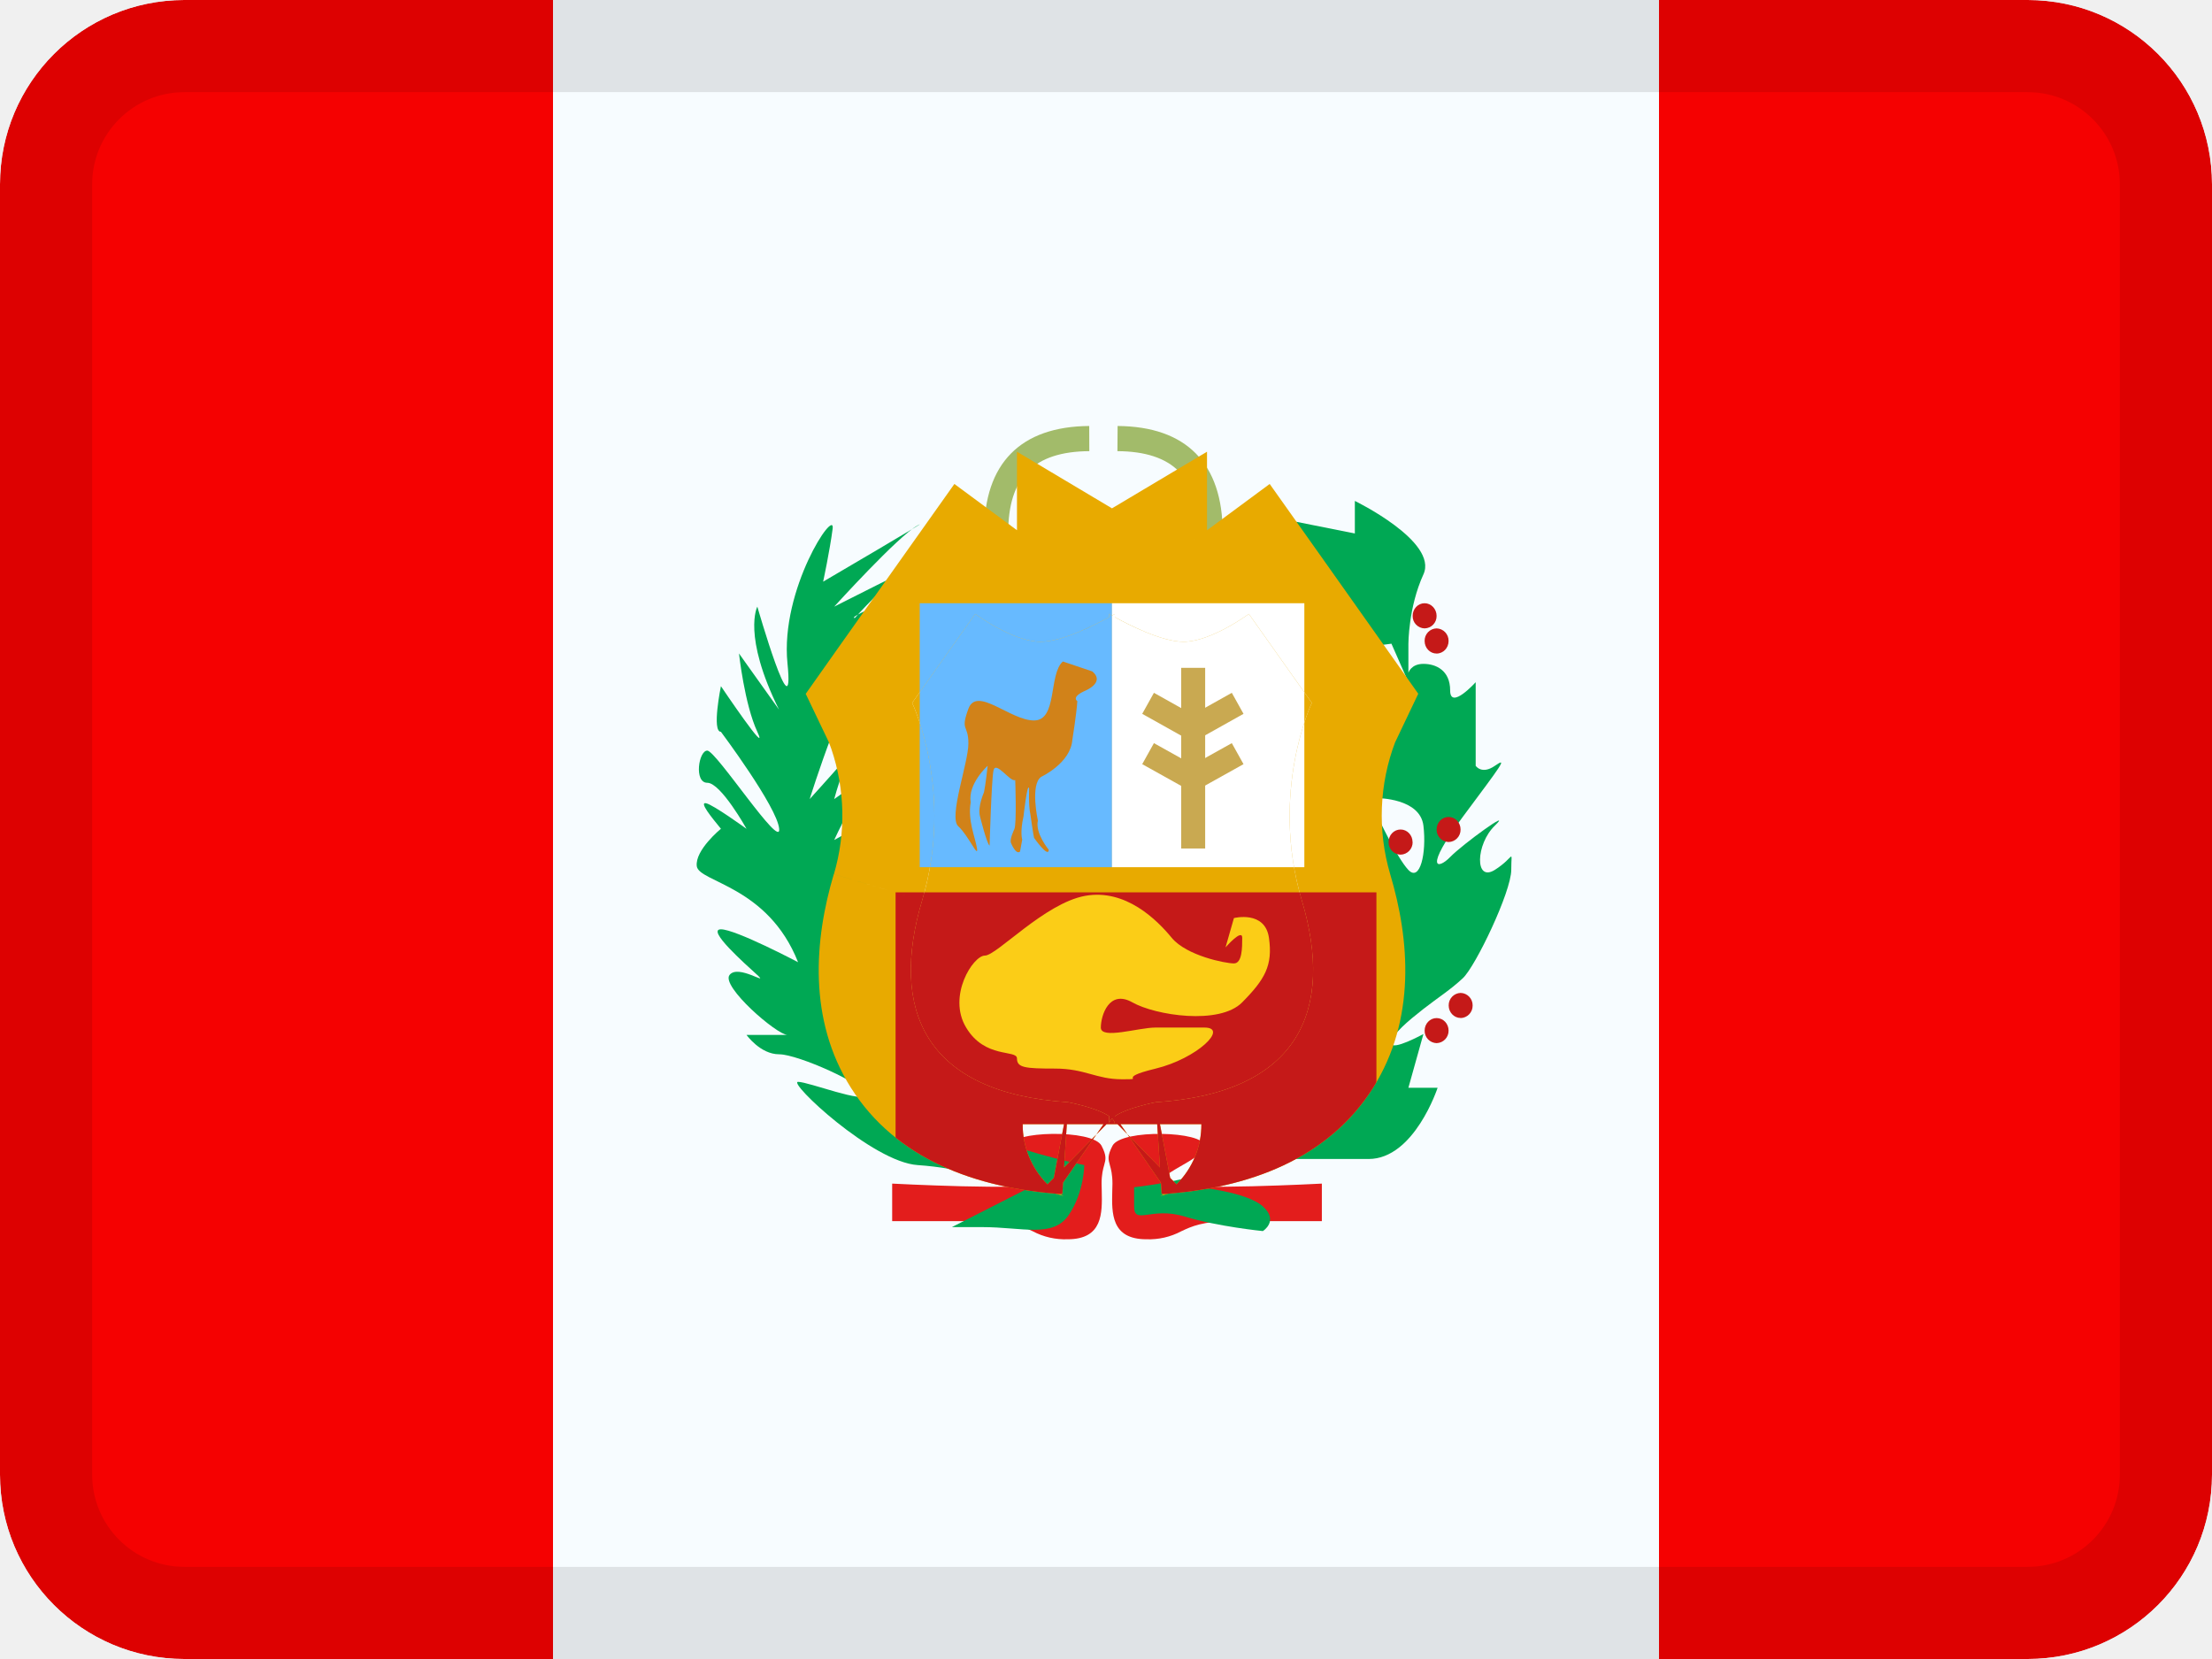
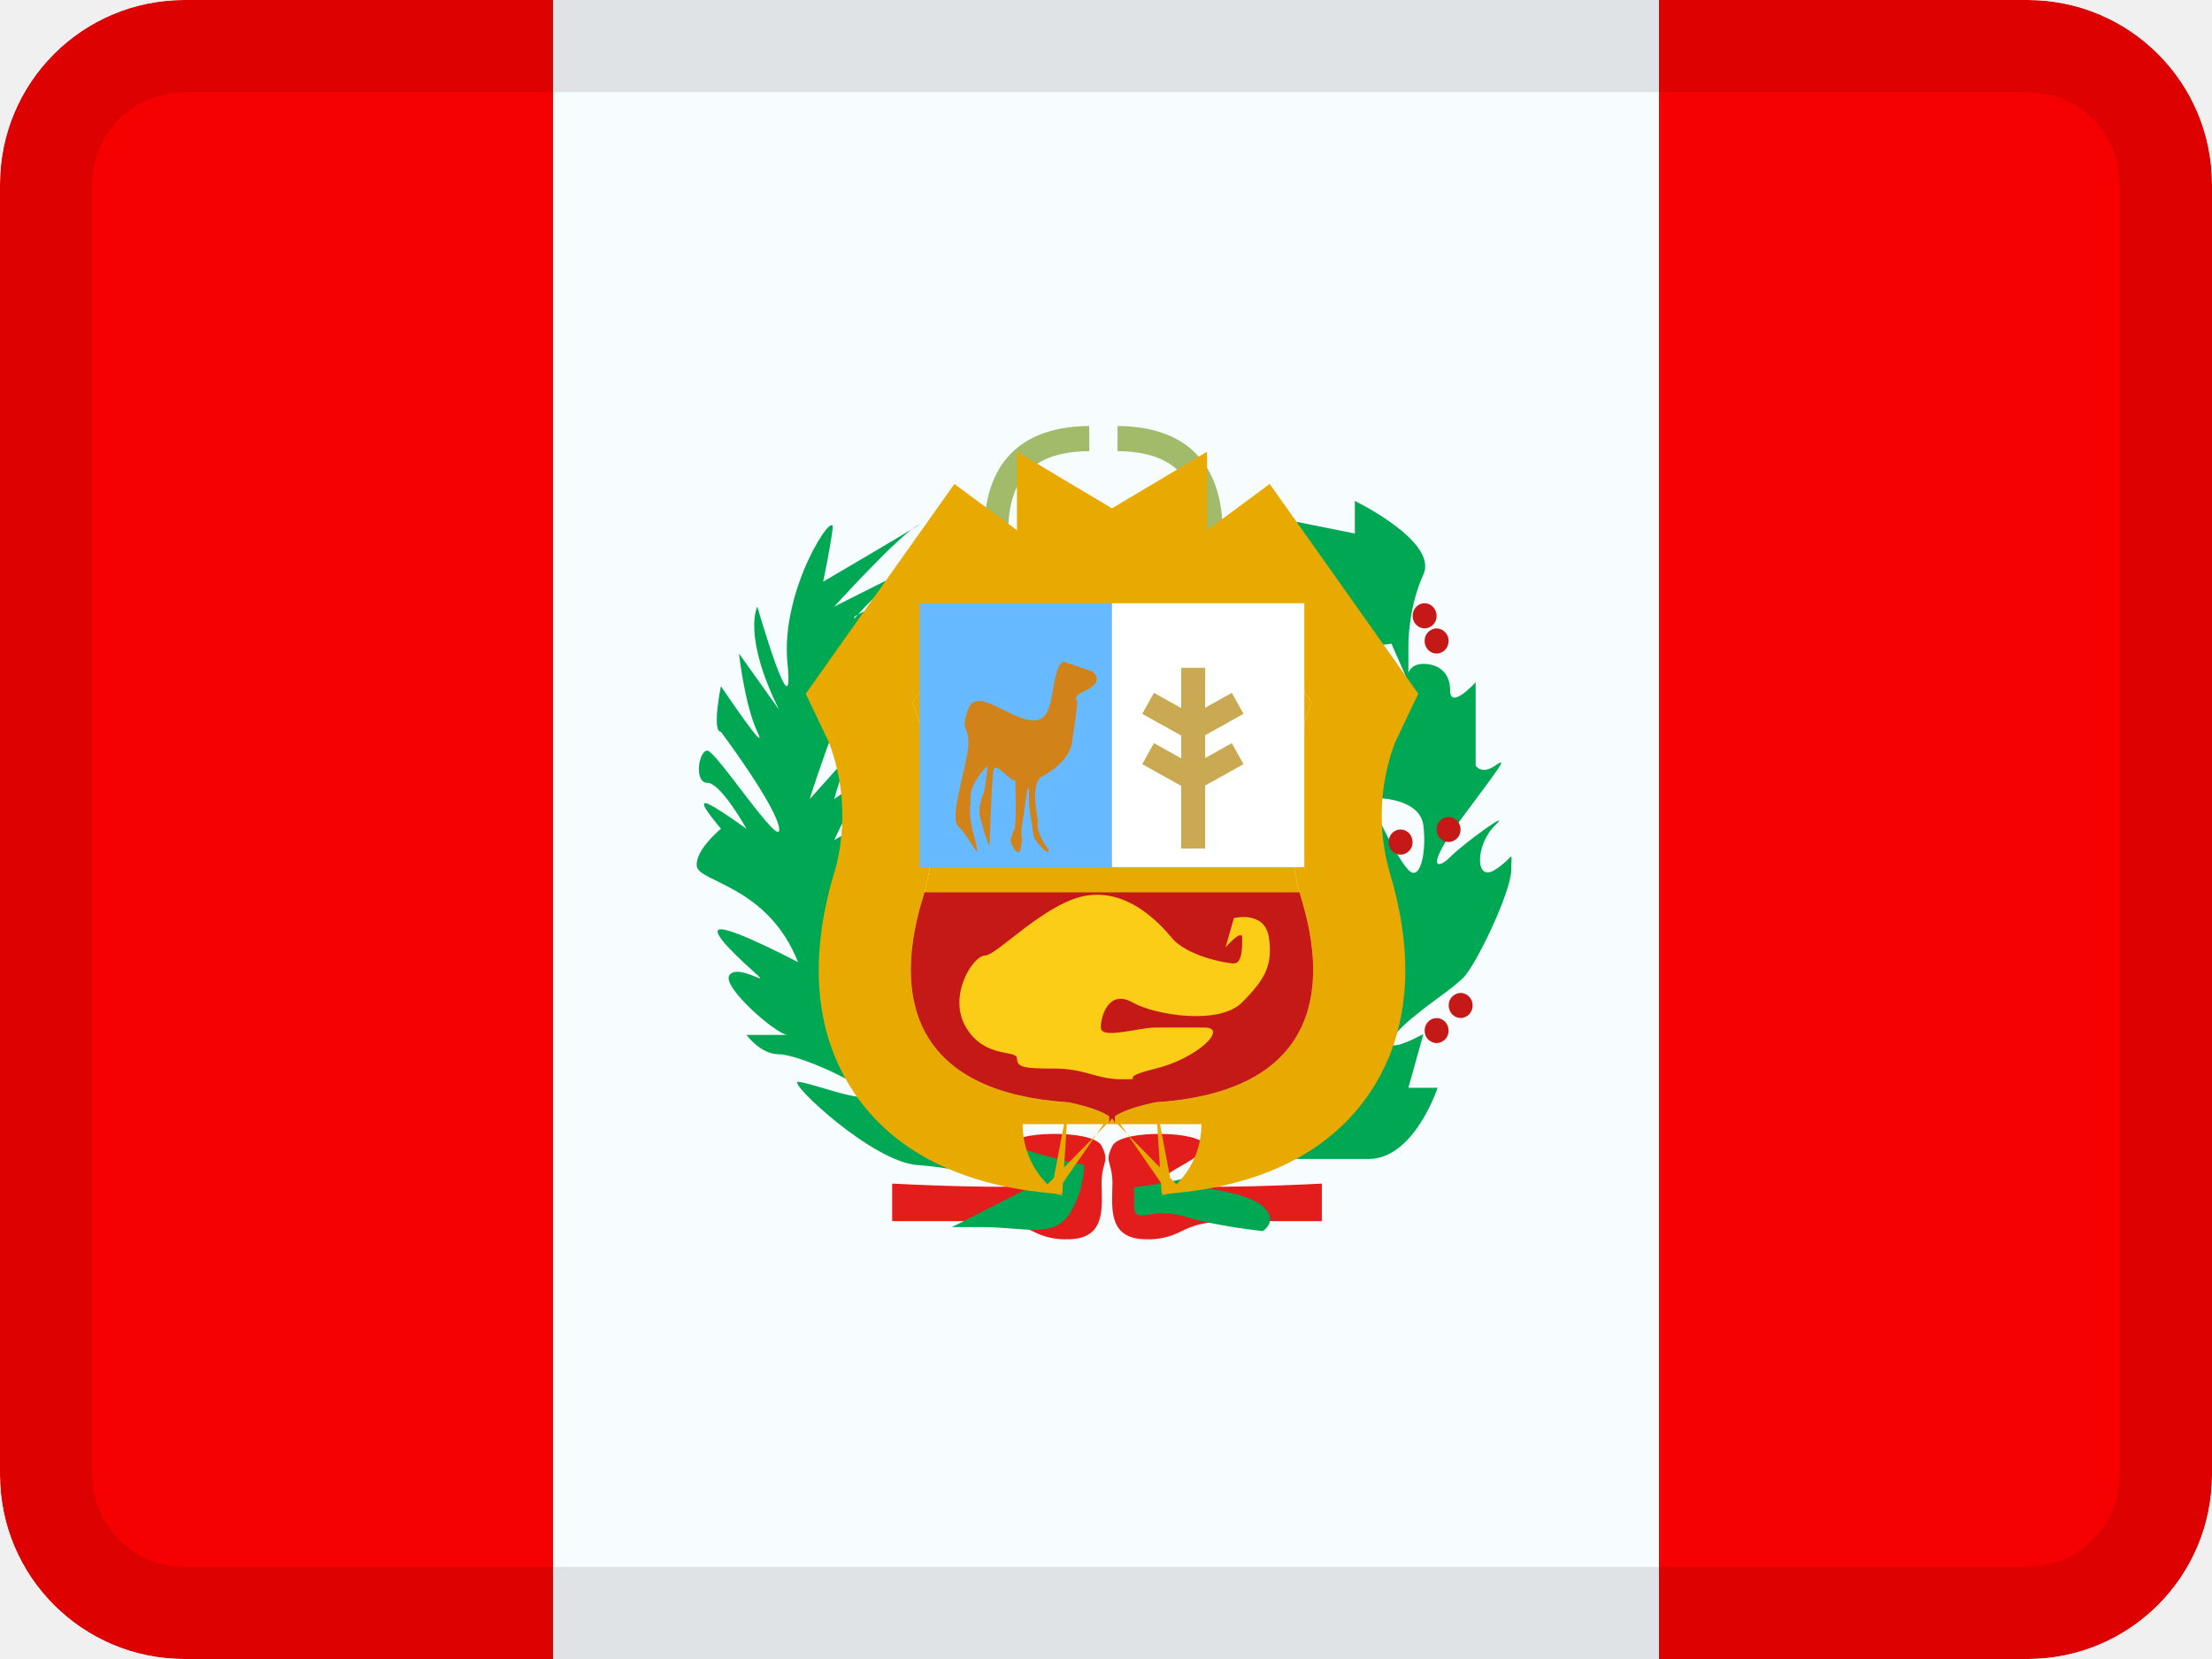
<svg xmlns="http://www.w3.org/2000/svg" fill="none" viewBox="0 0 24 18">
  <g clip-path="url(#a)">
    <mask id="b" width="24" height="18" x="0" y="0" maskUnits="userSpaceOnUse" style="mask-type:luminance">
      <path fill="#fff" d="M0 0h24v18H0z" />
    </mask>
    <g mask="url(#b)">
      <path fill="#F7FCFF" fill-rule="evenodd" d="M6 0h12.75v18H6V0Z" clip-rule="evenodd" />
      <path fill="#F50101" fill-rule="evenodd" d="M18 0h6v18h-6V0ZM0 0h6v18H0V0Z" clip-rule="evenodd" />
      <path fill="#A2BB6A" d="m11.806 6.559.025.271c-.749.076-1.153-.29-1.153-1.05 0-.753.396-1.153 1.14-1.158l.001.273c-.603.004-.88.285-.88.886 0 .595.269.838.867.778Zm.332 0-.025.271c.749.076 1.153-.29 1.153-1.05 0-.753-.396-1.153-1.14-1.158l-.002.273c.603.004.881.285.881.886 0 .595-.269.838-.867.778Z" />
      <path fill="#E31D1C" fill-rule="evenodd" d="M11.355 12.842c-.216.077-1.675 0-1.675 0v.407h.968c.322 0 .445.057.557.11a.749.749 0 0 0 .379.087c.382 0 .375-.285.37-.522l-.002-.082c0-.1.016-.157.028-.2.018-.064.028-.101-.028-.21-.095-.185-.996-.16-.996 0 0 .075.136.153.258.223.137.079.255.146.14.187Zm1.312 0c.215.077 1.675 0 1.675 0v.407h-.968c-.323 0-.445.057-.557.11a.749.749 0 0 1-.379.087c-.383 0-.376-.285-.37-.522l.002-.082c0-.1-.016-.157-.028-.2-.018-.064-.028-.101.028-.21.095-.185.996-.16.996 0 0 .075-.137.153-.259.223-.136.079-.254.146-.14.187Z" clip-rule="evenodd" />
      <path fill="#00A854" fill-rule="evenodd" d="M12.305 12.881s1.14-.113 1.397-.524c.258-.41.687-1.112.838-1.282.15-.17.16.243.16.243s.25.353.25-.099c0-.451-.178-.136-.41-.815-.233-.68-.364-1.346-.298-1.447.065-.1.22.101.22 0V8.66l.238.298.25-.094s.204.439.33.574c.127.136.2-.182.164-.48-.037-.298-.495-.298-.495-.298s-.585-.316-.585-.448.253-.092.253-.092l-.077-.41s.209.249.31.125c.1-.125-.15-.343-.15-.343h.397V7.3l.184.102-.184-.418s-.537.08-.635 0c-.098-.081-.405-.397-.405-.397v-.15h-.178l.178-.3V5.66l.643.128v-.353s.907.441.744.797c-.163.356-.163.753-.163.753V7.3s.027-.097.163-.097.29.07.29.288c0 .218.277-.089.277-.089v.907s.066.099.208 0c.142-.098.08-.021-.348.554-.427.574-.273.576-.136.435.136-.14.691-.541.484-.34-.208.2-.221.619 0 .48.221-.14.178-.239.178 0 0 .238-.389 1.05-.526 1.176-.136.127-.264.206-.427.333-.163.128-.347.279-.347.37 0 .092.347-.098.347-.098l-.163.583h.317s-.253.773-.749.773h-.97c-.1 0-.55.212-.55.212l-.33.094s.526.05.703.208c.177.158 0 .268 0 .268s-.486-.048-.85-.158c-.362-.11-.547.098-.547-.11v-.208Z" clip-rule="evenodd" />
      <path fill="#C51918" fill-rule="evenodd" d="M15.587 6.682a.133.133 0 0 1-.13.136.133.133 0 0 1-.13-.136c0-.075.057-.137.13-.137.071 0 .13.062.13.137Zm-.652.545a.134.134 0 0 1-.13.137.133.133 0 0 1-.131-.137c0-.075.058-.136.13-.136.072 0 .13.061.13.136Zm.652-.136c.072 0 .13-.061.13-.136a.134.134 0 0 0-.13-.137.133.133 0 0 0-.13.137c0 .075.058.136.13.136Zm-.26 2.045a.134.134 0 0 1-.131.137.133.133 0 0 1-.13-.137c0-.075.058-.136.13-.136.072 0 .13.061.13.136Zm-.653 1.773c.072 0 .13-.06.13-.136a.133.133 0 0 0-.13-.137.133.133 0 0 0-.13.137c0 .075.058.136.13.136Zm1.043.273a.134.134 0 0 1-.13.136.134.134 0 0 1-.13-.136c0-.075.058-.136.13-.136.072 0 .13.06.13.136Zm.13-.136a.134.134 0 0 0 .131-.137.134.134 0 0 0-.13-.136.134.134 0 0 0-.13.136c0 .075.058.136.13.136Zm0-2.046a.133.133 0 0 1-.13.136.134.134 0 0 1-.13-.136c0-.075.058-.136.13-.136.072 0 .13.06.13.136Z" clip-rule="evenodd" />
      <path fill="#00A854" fill-rule="evenodd" d="M11.764 12.641s-2.073-.41-2.186-1.203c-.113-.793-.112-1.637-.112-1.637l-.192.516s-.01-.702.385-1.203c.394-.5-.493.332-.493.332s.449-.708.636-.776c.187-.067-.751.444-.751.444s.268-.594.477-.762c.21-.168-.477.318-.477.318s.155-.59.34-.73c.187-.14-.606.73-.606.73s.418-1.346.654-1.472c.235-.126-.388.247-.388.247s.382-.576.724-.863c.342-.286-.619.123-.5.123 0 0 .347-.393.546-.504.2-.11-.77.381-.77.381s.696-.768.905-.881c.209-.113-1.025.61-1.025.61s.072-.335.103-.574c.031-.24-.571.656-.49 1.46.082.806-.327-.615-.327-.615s-.165.309.235 1.117l-.434-.609s.06.552.199.85c.139.298-.395-.495-.395-.495s-.102.495 0 .495c0 0 .61.815.632 1.052.023.238-.685-.848-.78-.848-.094 0-.146.349 0 .349.148 0 .426.5.426.5s-.362-.263-.44-.278c-.077-.015.062.155.162.277 0 0-.283.231-.262.406.022.175.772.212 1.099 1.042 0 0-.676-.357-.837-.357-.161 0 .26.373.395.496.135.124-.209-.123-.302 0-.093.124.515.65.63.65H8.1s.149.21.354.21.938.329.938.435c0 .107-.618-.136-.733-.136-.115 0 .807.87 1.297.903.49.033.799.165 1.01.165h.36l-.998.508h.332c.433 0 .764.12.934-.129.17-.248.17-.544.17-.544Z" clip-rule="evenodd" />
      <mask id="c" width="8" height="9" x="7.883" y="4.661" fill="#000" maskUnits="userSpaceOnUse">
        <path fill="#fff" d="M7.883 4.661h8v9h-8z" />
        <path fill-rule="evenodd" d="m12.065 6.68.031-.019v.035c.145.08.508.267.745.267.3 0 .709-.302.709-.302l.683.965s-.46.965-.108 2.144c.352 1.179-.019 2.088-1.585 2.189 0 0-.308.058-.444.152v.086c0-.021-.011-.042-.03-.061-.02.02-.032.04-.032.061v-.086c-.135-.094-.444-.152-.444-.152-1.566-.101-1.937-1.01-1.585-2.19.353-1.178-.108-2.143-.108-2.143l.684-.965s.408.302.709.302c.236 0 .6-.187.744-.267v-.035l.031.018Z" clip-rule="evenodd" />
      </mask>
      <path fill="#E8AA00" fill-rule="evenodd" d="m12.065 6.68.031-.019v.035c.145.08.508.267.745.267.3 0 .709-.302.709-.302l.683.965s-.46.965-.108 2.144c.352 1.179-.019 2.088-1.585 2.189 0 0-.308.058-.444.152v.086c0-.021-.011-.042-.03-.061-.02.02-.032.04-.032.061v-.086c-.135-.094-.444-.152-.444-.152-1.566-.101-1.937-1.01-1.585-2.19.353-1.178-.108-2.143-.108-2.143l.684-.965s.408.302.709.302c.236 0 .6-.187.744-.267v-.035l.031.018Z" clip-rule="evenodd" />
      <path fill="#E8AA00" d="M12.096 6.661h1v-1.76l-1.512.901.512.86Zm-.03.018-.494.87.493.28.493-.28-.493-.87Zm.03.017h-1v.59l.517.286.483-.876Zm.745.267v-1 1Zm.709-.302.816-.578-.59-.832-.82.606.594.804Zm.683.965.903.43.252-.529-.339-.479-.816.578Zm-.108 2.144.958-.287-.958.287Zm-1.585 2.189-.064-.998-.062.004-.06.011.186.982Zm-.444.152-.568-.823-.432.298v.525h1Zm-.03.025.7-.714-.7-.687-.701.687.7.714Zm-.032-.025h1v-.525l-.431-.298-.569.823Zm-.444-.152.187-.983-.06-.011-.063-.004-.064.998Zm-1.585-2.19-.958-.286.958.287Zm-.108-2.143-.816-.578-.339.48.253.529.902-.43Zm.684-.965.594-.804-.82-.606-.59.832.816.578Zm.709.302v-1 1Zm.744-.267.483.876.517-.285v-.59h-1Zm0-.035.512-.859-1.512-.901v1.76h1Zm.062 0-.512-.859h.001l.001-.001h-.001a.958.958 0 0 1-.013.008l.986 1.74.033-.019.011-.006.004-.002.001-.001h.001l-.512-.86Zm1 .035v-.035h-2v.035h2Zm-1.483.876c.09.05.254.136.443.213.156.064.46.178.785.178v-2c.061 0 .088.01.064.004a.839.839 0 0 1-.093-.033 2.366 2.366 0 0 1-.233-.113l-.966 1.751Zm1.228.39c.417 0 .785-.185.942-.27a3.393 3.393 0 0 0 .323-.2l.024-.016.008-.006a.094.094 0 0 0 .003-.003h.002v-.001l-.593-.805-.594-.804v-.001h.001l.002-.002h.001l-.003.002a1.198 1.198 0 0 1-.21.116c-.023.008.014-.01.094-.01v2Zm-.107-.723.683.965 1.632-1.156-.683-.965-1.633 1.156Zm1.499.387-.903-.43v.002a.803.803 0 0 0-.005.011l-.01.02a2.337 2.337 0 0 0-.093.24 4.249 4.249 0 0 0-.055 2.587l1.916-.573a2.249 2.249 0 0 1 .056-1.435l-.001.004-.001.002v.001l-.001.001-.903-.43Zm-1.066 2.43c.139.465.061.644.04.679-.006.007-.113.186-.731.226l.128 1.995c.949-.06 1.81-.387 2.294-1.154.466-.74.399-1.604.185-2.319l-1.916.573Zm-.627 1.903-.187-.983h-.004a1.958 1.958 0 0 0-.822.311l1.138 1.646c-.059.041-.097.053-.08.046a1.405 1.405 0 0 1 .145-.04v.002h-.003l-.187-.982Zm.556.238v-.086h-2v.086h2Zm-1.731.653a.915.915 0 0 1-.269-.653h2c0-.4-.215-.662-.33-.775l-1.401 1.428Zm0-1.428c-.116.113-.33.375-.33.775h2a.915.915 0 0 1-.27.653l-1.4-1.428Zm1.67.775v-.086h-2v.086h2Zm-1.445-.238-.187.982H11.4h.002a.998.998 0 0 1 .142.038c.017.007-.02-.005-.08-.046l1.138-1.645a1.957 1.957 0 0 0-.572-.251 3.341 3.341 0 0 0-.25-.06h-.003l-.188.982ZM9.047 9.483c-.213.715-.281 1.58.186 2.32.484.766 1.345 1.092 2.293 1.153l.129-1.995c-.618-.04-.726-.219-.731-.226-.022-.035-.1-.214.04-.679l-1.917-.572Zm.85-1.857a130.413 130.413 0 0 1-.903.428l-.002-.002-.001-.004a.376.376 0 0 1-.002-.003l.004.008.026.07a2.248 2.248 0 0 1 .029 1.361l1.915.572a4.248 4.248 0 0 0-.148-2.827l-.009-.02a.803.803 0 0 0-.005-.01v-.002c-.001-.001-.001-.001-.904.43Zm-.132-1.543-.684.965 1.632 1.156.684-.965-1.632-1.156Zm1.525-.12c.08 0 .117.017.093.01a1.347 1.347 0 0 1-.212-.118h.002v.001h.001l-.593.805-.594.805.002.001.003.003.009.006.024.017a2.921 2.921 0 0 0 .322.199c.158.085.525.27.943.27v-2Zm.261-.142c-.055.03-.145.077-.233.113a.839.839 0 0 1-.093.033c-.023.006.003-.004.065-.004v2c.325 0 .628-.114.785-.178.188-.077.353-.164.442-.213l-.966-1.751Zm1.483.875v-.035h-2v.035h2Zm-1-.035-.512.86h.003l.003.003.01.006.034.02.986-1.74-.013-.008a.03.03 0 0 0-.001-.001h.001v.001h.001l-.512.86Z" mask="url(#c)" />
-       <mask id="e" width="8" height="9" x="8" y="4" maskUnits="userSpaceOnUse" style="mask-type:luminance">
-         <mask id="d" width="8" height="9" x="7.883" y="4.661" fill="#000" maskUnits="userSpaceOnUse">
-           <path fill="#fff" d="M7.883 4.661h8v9h-8z" />
-           <path fill-rule="evenodd" d="m12.065 6.68.031-.019v.035c.145.08.508.267.745.267.3 0 .709-.302.709-.302l.683.965s-.46.965-.108 2.144c.352 1.179-.019 2.088-1.585 2.189 0 0-.308.058-.444.152v.086c0-.021-.011-.042-.03-.061-.02.02-.032.04-.032.061v-.086c-.135-.094-.444-.152-.444-.152-1.566-.101-1.937-1.01-1.585-2.19.353-1.178-.108-2.143-.108-2.143l.684-.965s.408.302.709.302c.236 0 .6-.187.744-.267v-.035l.031.018Z" clip-rule="evenodd" />
-         </mask>
-         <path fill="#fff" fill-rule="evenodd" d="m12.065 6.68.031-.019v.035c.145.08.508.267.745.267.3 0 .709-.302.709-.302l.683.965s-.46.965-.108 2.144c.352 1.179-.019 2.088-1.585 2.189 0 0-.308.058-.444.152v.086c0-.021-.011-.042-.03-.061-.02.02-.032.04-.032.061v-.086c-.135-.094-.444-.152-.444-.152-1.566-.101-1.937-1.01-1.585-2.19.353-1.178-.108-2.143-.108-2.143l.684-.965s.408.302.709.302c.236 0 .6-.187.744-.267v-.035l.031.018Z" clip-rule="evenodd" />
-         <path fill="#fff" d="M12.096 6.661h1v-1.76l-1.512.901.512.86Zm-.03.018-.494.87.493.28.493-.28-.493-.87Zm.03.017h-1v.59l.517.286.483-.876Zm.745.267v-1 1Zm.709-.302.816-.578-.59-.832-.82.606.594.804Zm.683.965.903.43.252-.529-.339-.479-.816.578Zm-.108 2.144.958-.287-.958.287Zm-1.585 2.189-.064-.998-.062.004-.06.011.186.982Zm-.444.152-.568-.823-.432.298v.525h1Zm-.03.025.7-.714-.7-.687-.701.687.7.714Zm-.032-.025h1v-.525l-.431-.298-.569.823Zm-.444-.152.187-.983-.06-.011-.063-.004-.064.998Zm-1.585-2.19-.958-.286.958.287Zm-.108-2.143-.816-.578-.339.48.253.529.902-.43Zm.684-.965.594-.804-.82-.606-.59.832.816.578Zm.709.302v-1 1Zm.744-.267.483.876.517-.285v-.59h-1Zm0-.035.512-.859-1.512-.901v1.76h1Zm.062 0-.512-.859h.001l.001-.001h-.001a.958.958 0 0 1-.013.008l.986 1.74.033-.019.011-.006.004-.002.001-.001h.001l-.512-.86Zm1 .035v-.035h-2v.035h2Zm-1.483.876c.09.05.254.136.443.213.156.064.46.178.785.178v-2c.061 0 .088.01.064.004a.839.839 0 0 1-.093-.033 2.366 2.366 0 0 1-.233-.113l-.966 1.751Zm1.228.39c.417 0 .785-.185.942-.27a3.393 3.393 0 0 0 .323-.2l.024-.016.008-.006a.094.094 0 0 0 .003-.003h.002v-.001l-.593-.805-.594-.804v-.001h.001l.002-.002h.001l-.003.002a1.198 1.198 0 0 1-.21.116c-.023.008.014-.01.094-.01v2Zm-.107-.723.683.965 1.632-1.156-.683-.965-1.633 1.156Zm1.499.387-.903-.43v.002a.803.803 0 0 0-.005.011l-.01.02a2.337 2.337 0 0 0-.093.24 4.249 4.249 0 0 0-.055 2.587l1.916-.573a2.249 2.249 0 0 1 .056-1.435l-.001.004-.001.002v.001l-.001.001-.903-.43Zm-1.066 2.43c.139.465.061.644.04.679-.006.007-.113.186-.731.226l.128 1.995c.949-.06 1.81-.387 2.294-1.154.466-.74.399-1.604.185-2.319l-1.916.573Zm-.627 1.903-.187-.983h-.004a1.958 1.958 0 0 0-.822.311l1.138 1.646c-.059.041-.097.053-.08.046a1.405 1.405 0 0 1 .145-.04v.002h-.003l-.187-.982Zm.556.238v-.086h-2v.086h2Zm-1.731.653a.915.915 0 0 1-.269-.653h2c0-.4-.215-.662-.33-.775l-1.401 1.428Zm0-1.428c-.116.113-.33.375-.33.775h2a.915.915 0 0 1-.27.653l-1.4-1.428Zm1.67.775v-.086h-2v.086h2Zm-1.445-.238-.187.982H11.4h.002a.998.998 0 0 1 .142.038c.017.007-.02-.005-.08-.046l1.138-1.645a1.957 1.957 0 0 0-.572-.251 3.341 3.341 0 0 0-.25-.06h-.003l-.188.982ZM9.047 9.483c-.213.715-.281 1.58.186 2.32.484.766 1.345 1.092 2.293 1.153l.129-1.995c-.618-.04-.726-.219-.731-.226-.022-.035-.1-.214.04-.679l-1.917-.572Zm.85-1.857a130.413 130.413 0 0 1-.903.428l-.002-.002-.001-.004a.376.376 0 0 1-.002-.003l.004.008.026.07a2.248 2.248 0 0 1 .029 1.361l1.915.572a4.248 4.248 0 0 0-.148-2.827l-.009-.02a.803.803 0 0 0-.005-.01v-.002c-.001-.001-.001-.001-.904.43Zm-.132-1.543-.684.965 1.632 1.156.684-.965-1.632-1.156Zm1.525-.12c.08 0 .117.017.093.01a1.347 1.347 0 0 1-.212-.118h.002v.001h.001l-.593.805-.594.805.002.001.003.003.009.006.024.017a2.921 2.921 0 0 0 .322.199c.158.085.525.27.943.27v-2Zm.261-.142c-.055.03-.145.077-.233.113a.839.839 0 0 1-.093.033c-.023.006.003-.004.065-.004v2c.325 0 .628-.114.785-.178.188-.077.353-.164.442-.213l-.966-1.751Zm1.483.875v-.035h-2v.035h2Zm-1-.035-.512.86h.003l.003.003.01.006.034.02.986-1.74-.013-.008a.03.03 0 0 0-.001-.001h.001v.001h.001l-.512.86Z" mask="url(#d)" />
-       </mask>
-       <g mask="url(#e)">
-         <path fill="#67BAFF" d="M9.979 6.545h2.087v2.864H9.979z" />
-         <path fill="#fff" d="M12.065 6.545h2.087v2.864h-2.087z" />
-         <path fill="#C51918" d="M9.717 9.682h5.217v3.273H9.717z" />
-         <path fill="#C9A951" d="M13.076 9.206h-.26v-1.96h.26v1.96Z" />
-         <path fill="#C9A951" d="m12.97 8.314-.127.228-.45-.251.127-.228.45.251Zm0-.545-.127.228-.45-.252.127-.228.45.252Z" />
-         <path fill="#C9A951" d="m12.915 8.314.127.228.45-.251-.127-.228-.45.251Zm0-.545.127.228.45-.252-.127-.228-.45.252Z" />
-         <path fill="#FBCD17" fill-rule="evenodd" d="M13.297 10.279s.181-.208.181-.104 0 .278-.09.278c-.091 0-.514-.083-.675-.278-.16-.195-.502-.535-.94-.455-.439.08-.959.648-1.087.648s-.409.439-.204.78c.204.343.552.237.552.336 0 .1.087.11.413.11.326 0 .445.116.727.116s-.093-.005.362-.115c.454-.11.798-.446.533-.446h-.534c-.183 0-.591.132-.591 0s.09-.415.341-.274c.25.142.947.25 1.193 0 .247-.25.333-.4.29-.7-.043-.3-.38-.214-.38-.214l-.091.318Z" clip-rule="evenodd" />
-         <path fill="#D18219" fill-rule="evenodd" d="M11.532 7.177c-.157.138-.056.64-.313.64-.258 0-.62-.376-.712-.127-.091.248 0 .164 0 .376s-.218.8-.11.899c.11.099.222.36.203.238-.02-.122-.102-.302-.068-.498-.033-.202.184-.396.184-.396s-.023.21-.04.288c0 0-.072.158-.043.262 0 0 .074.296.104.316 0 0 .02-.7.042-.814.023-.116.183.13.236.102 0 0 .018.478-.01.535 0 0-.056.113-.035.15 0 0 .052.13.097.092l.024-.13s-.026-.077.014-.252c0 0 .043-.386.061-.302 0 0-.008.182.013.276 0 0 .033.233.04.258 0 0 .157.225.16.13 0 0-.15-.18-.118-.317 0 0-.086-.388.035-.474 0 0 .32-.148.339-.402 0 0 .046-.288.054-.42 0 0-.07-.04.075-.108 0 0 .234-.09.088-.214" clip-rule="evenodd" />
-       </g>
+       <path fill="#C51918" d="m14.1 9.682.025.088c.352 1.179-.019 2.088-1.585 2.189 0 0-.309.058-.444.152v.086c0-.021-.011-.042-.03-.061-.02.02-.032.04-.032.061v-.086c-.135-.094-.444-.152-.444-.152-1.566-.101-1.937-1.01-1.585-2.19a.948.948 0 0 0 .025-.087h4.07Z" />
+       <path fill="#67BAFF" d="M9.978 6.545h2.087v2.864H9.978z" />
+       <path fill="#fff" d="M12.065 6.545h2.087v2.864h-2.087z" />
+       <path fill="#C9A951" d="M13.076 9.206h-.26v-1.96h.26v1.96Z" />
+       <path fill="#C9A951" d="m12.97 8.314-.127.228-.45-.251.127-.228.45.251Zm0-.545-.127.227-.45-.251.127-.228.45.252Z" />
+       <path fill="#C9A951" d="m12.915 8.314.127.228.45-.251-.127-.228-.45.251Zm0-.545.127.227.45-.251-.127-.228-.45.252Z" />
+       <path fill="#FBCD17" fill-rule="evenodd" d="M13.297 10.279s.181-.208.181-.104 0 .278-.09.278c-.091 0-.514-.083-.675-.278-.16-.195-.502-.535-.94-.455-.439.08-.959.648-1.087.648s-.409.439-.204.78c.204.343.552.237.552.336 0 .1.087.11.413.11.326 0 .445.116.727.116s-.093-.005.362-.115c.454-.11.798-.446.533-.446h-.534c-.183 0-.591.132-.591 0s.09-.415.341-.274c.25.142.947.25 1.193 0 .247-.25.333-.4.29-.7-.043-.3-.38-.214-.38-.214l-.091.318Z" clip-rule="evenodd" />
+       <path fill="#D18219" fill-rule="evenodd" d="M11.532 7.177c-.157.138-.056.64-.313.64-.258 0-.62-.376-.712-.127-.091.248 0 .164 0 .376s-.218.8-.11.899c.11.099.222.36.203.238-.02-.122-.102-.302-.068-.498-.033-.202.184-.396.184-.396s-.023.21-.04.288c0 0-.072.158-.043.262 0 0 .074.296.104.316 0 0 .02-.7.042-.814.023-.116.183.13.236.102 0 0 .018.478-.01.535 0 0-.056.113-.035.15 0 0 .052.13.097.092l.024-.13s-.026-.077.014-.252c0 0 .043-.386.061-.302 0 0-.008.182.013.276 0 0 .033.233.04.258 0 0 .157.225.16.13 0 0-.15-.18-.118-.317 0 0-.086-.388.035-.474 0 0 .32-.148.339-.402 0 0 .046-.288.054-.42 0 0-.07-.04.075-.108 0 0 .234-.09.088-.214" clip-rule="evenodd" />
    </g>
  </g>
  <rect width="23" height="17" x=".5" y=".5" stroke="#000" stroke-opacity=".1" rx="1.5" />
  <defs>
    <clipPath id="a">
      <rect width="24" height="18" fill="#fff" rx="2" />
    </clipPath>
  </defs>
</svg>
